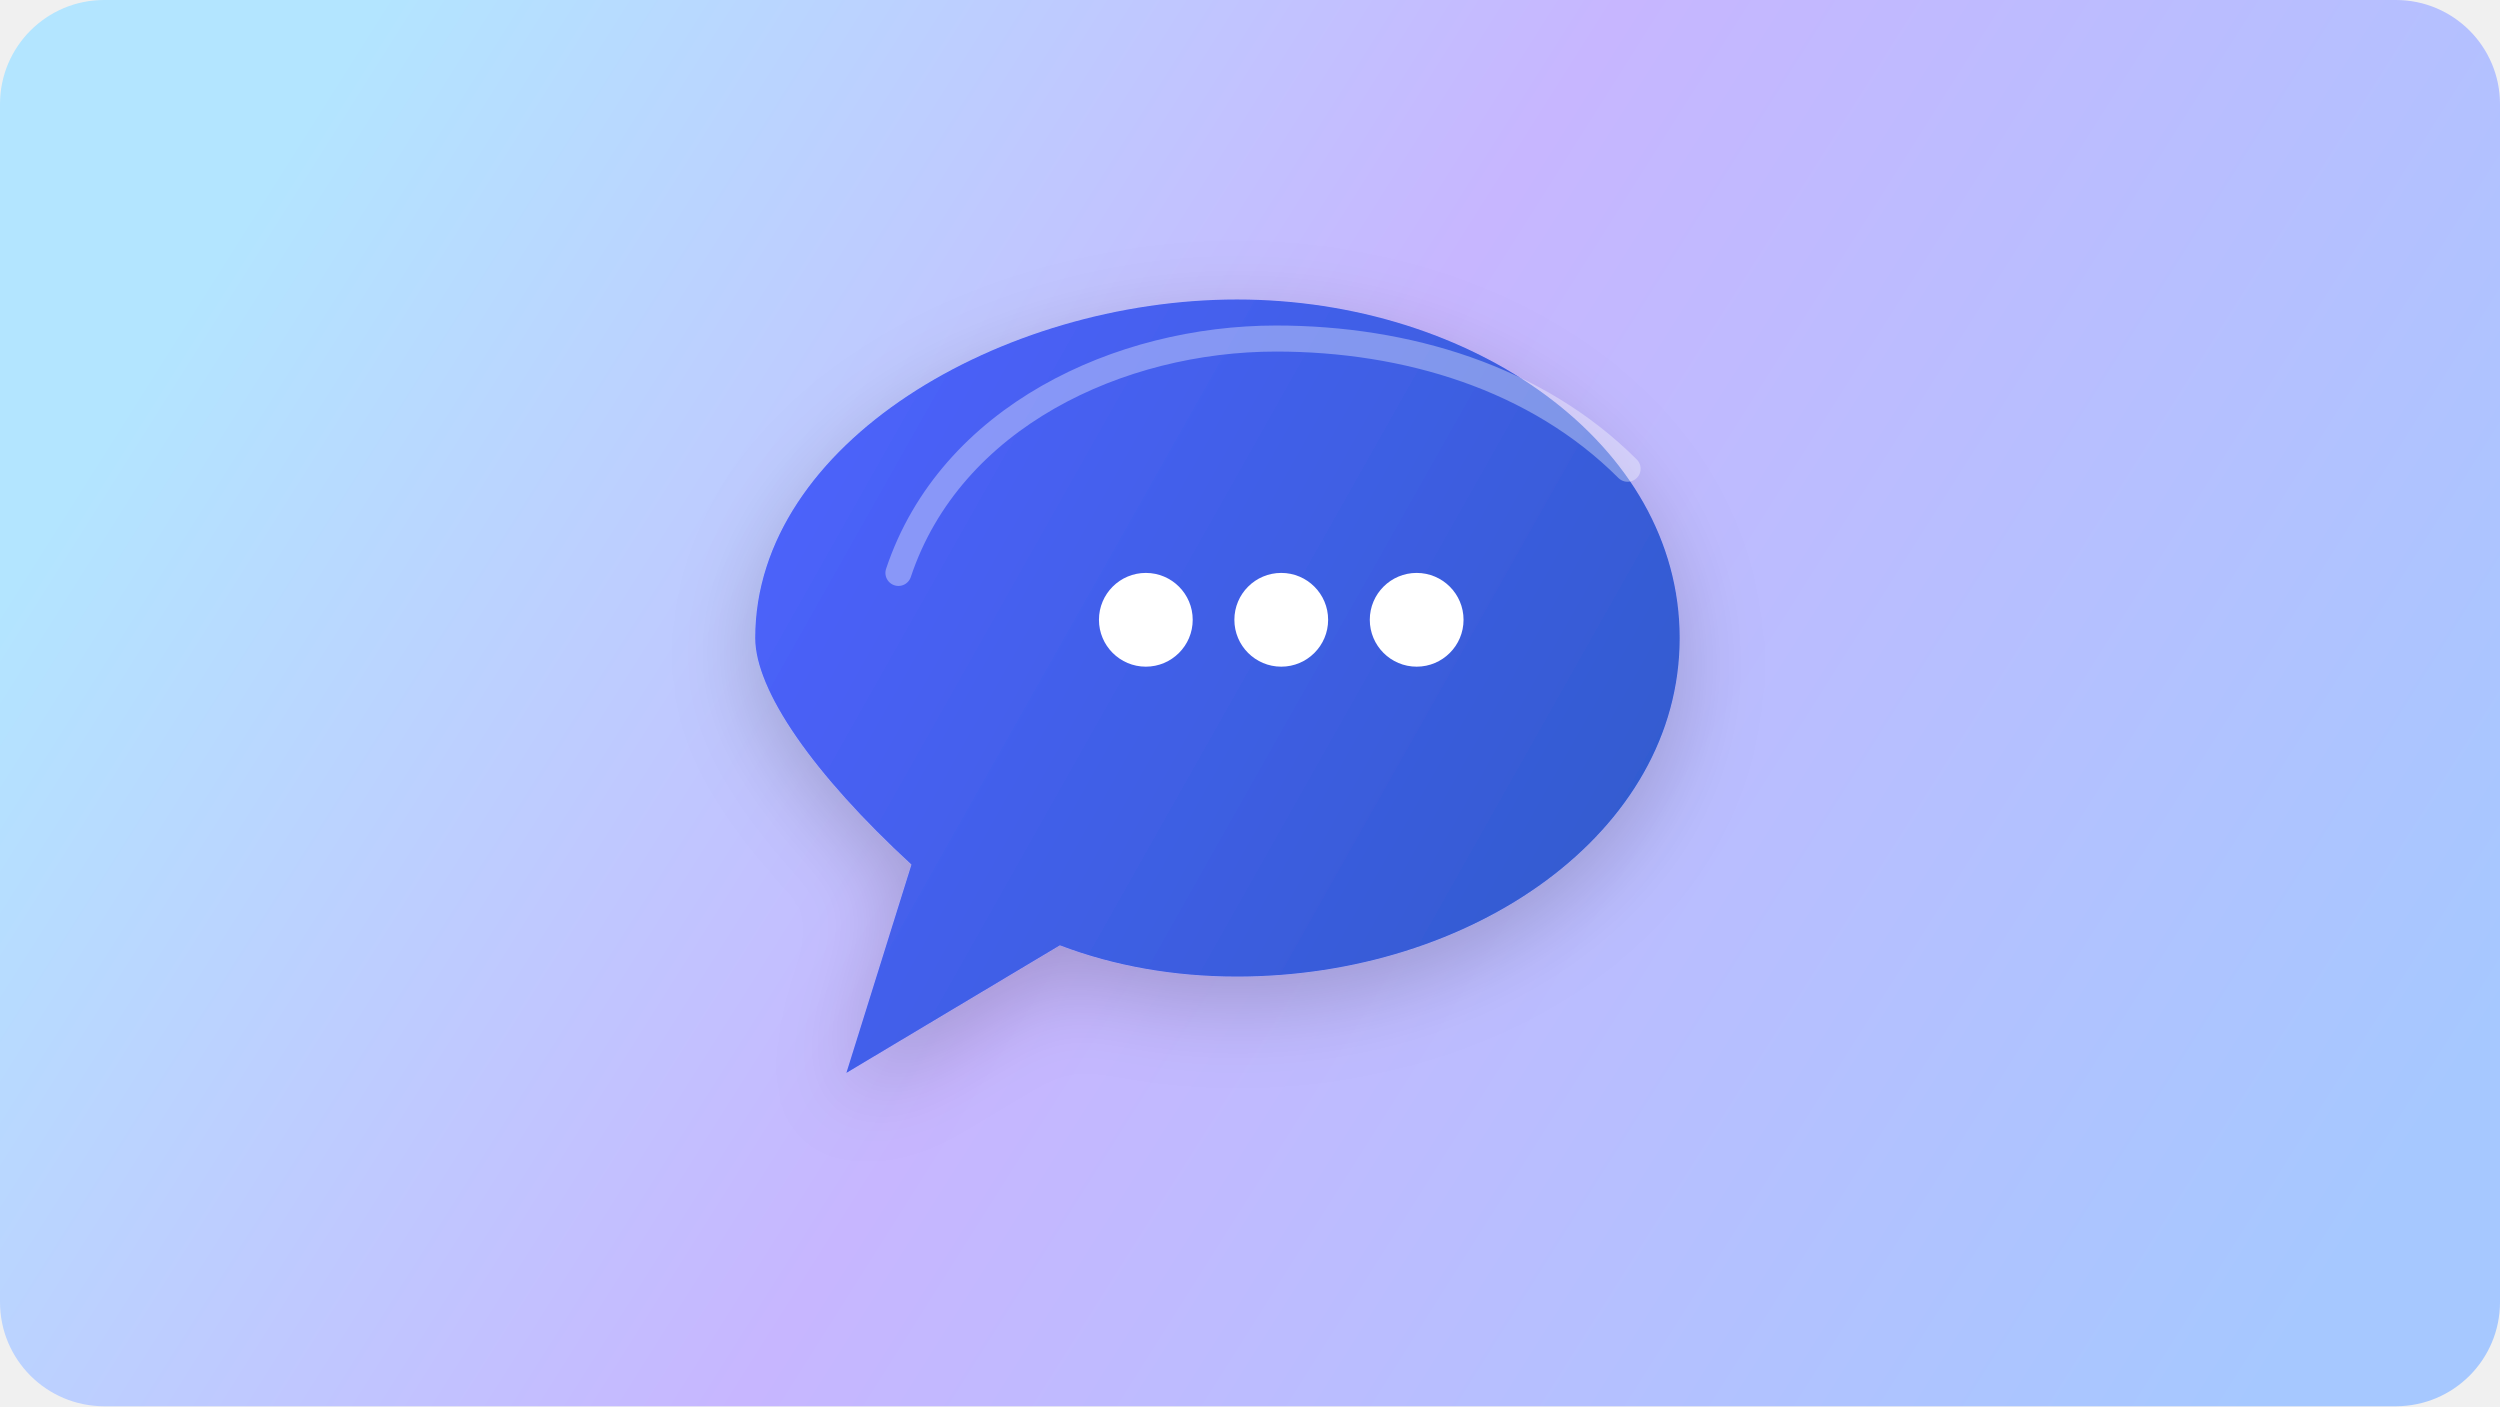
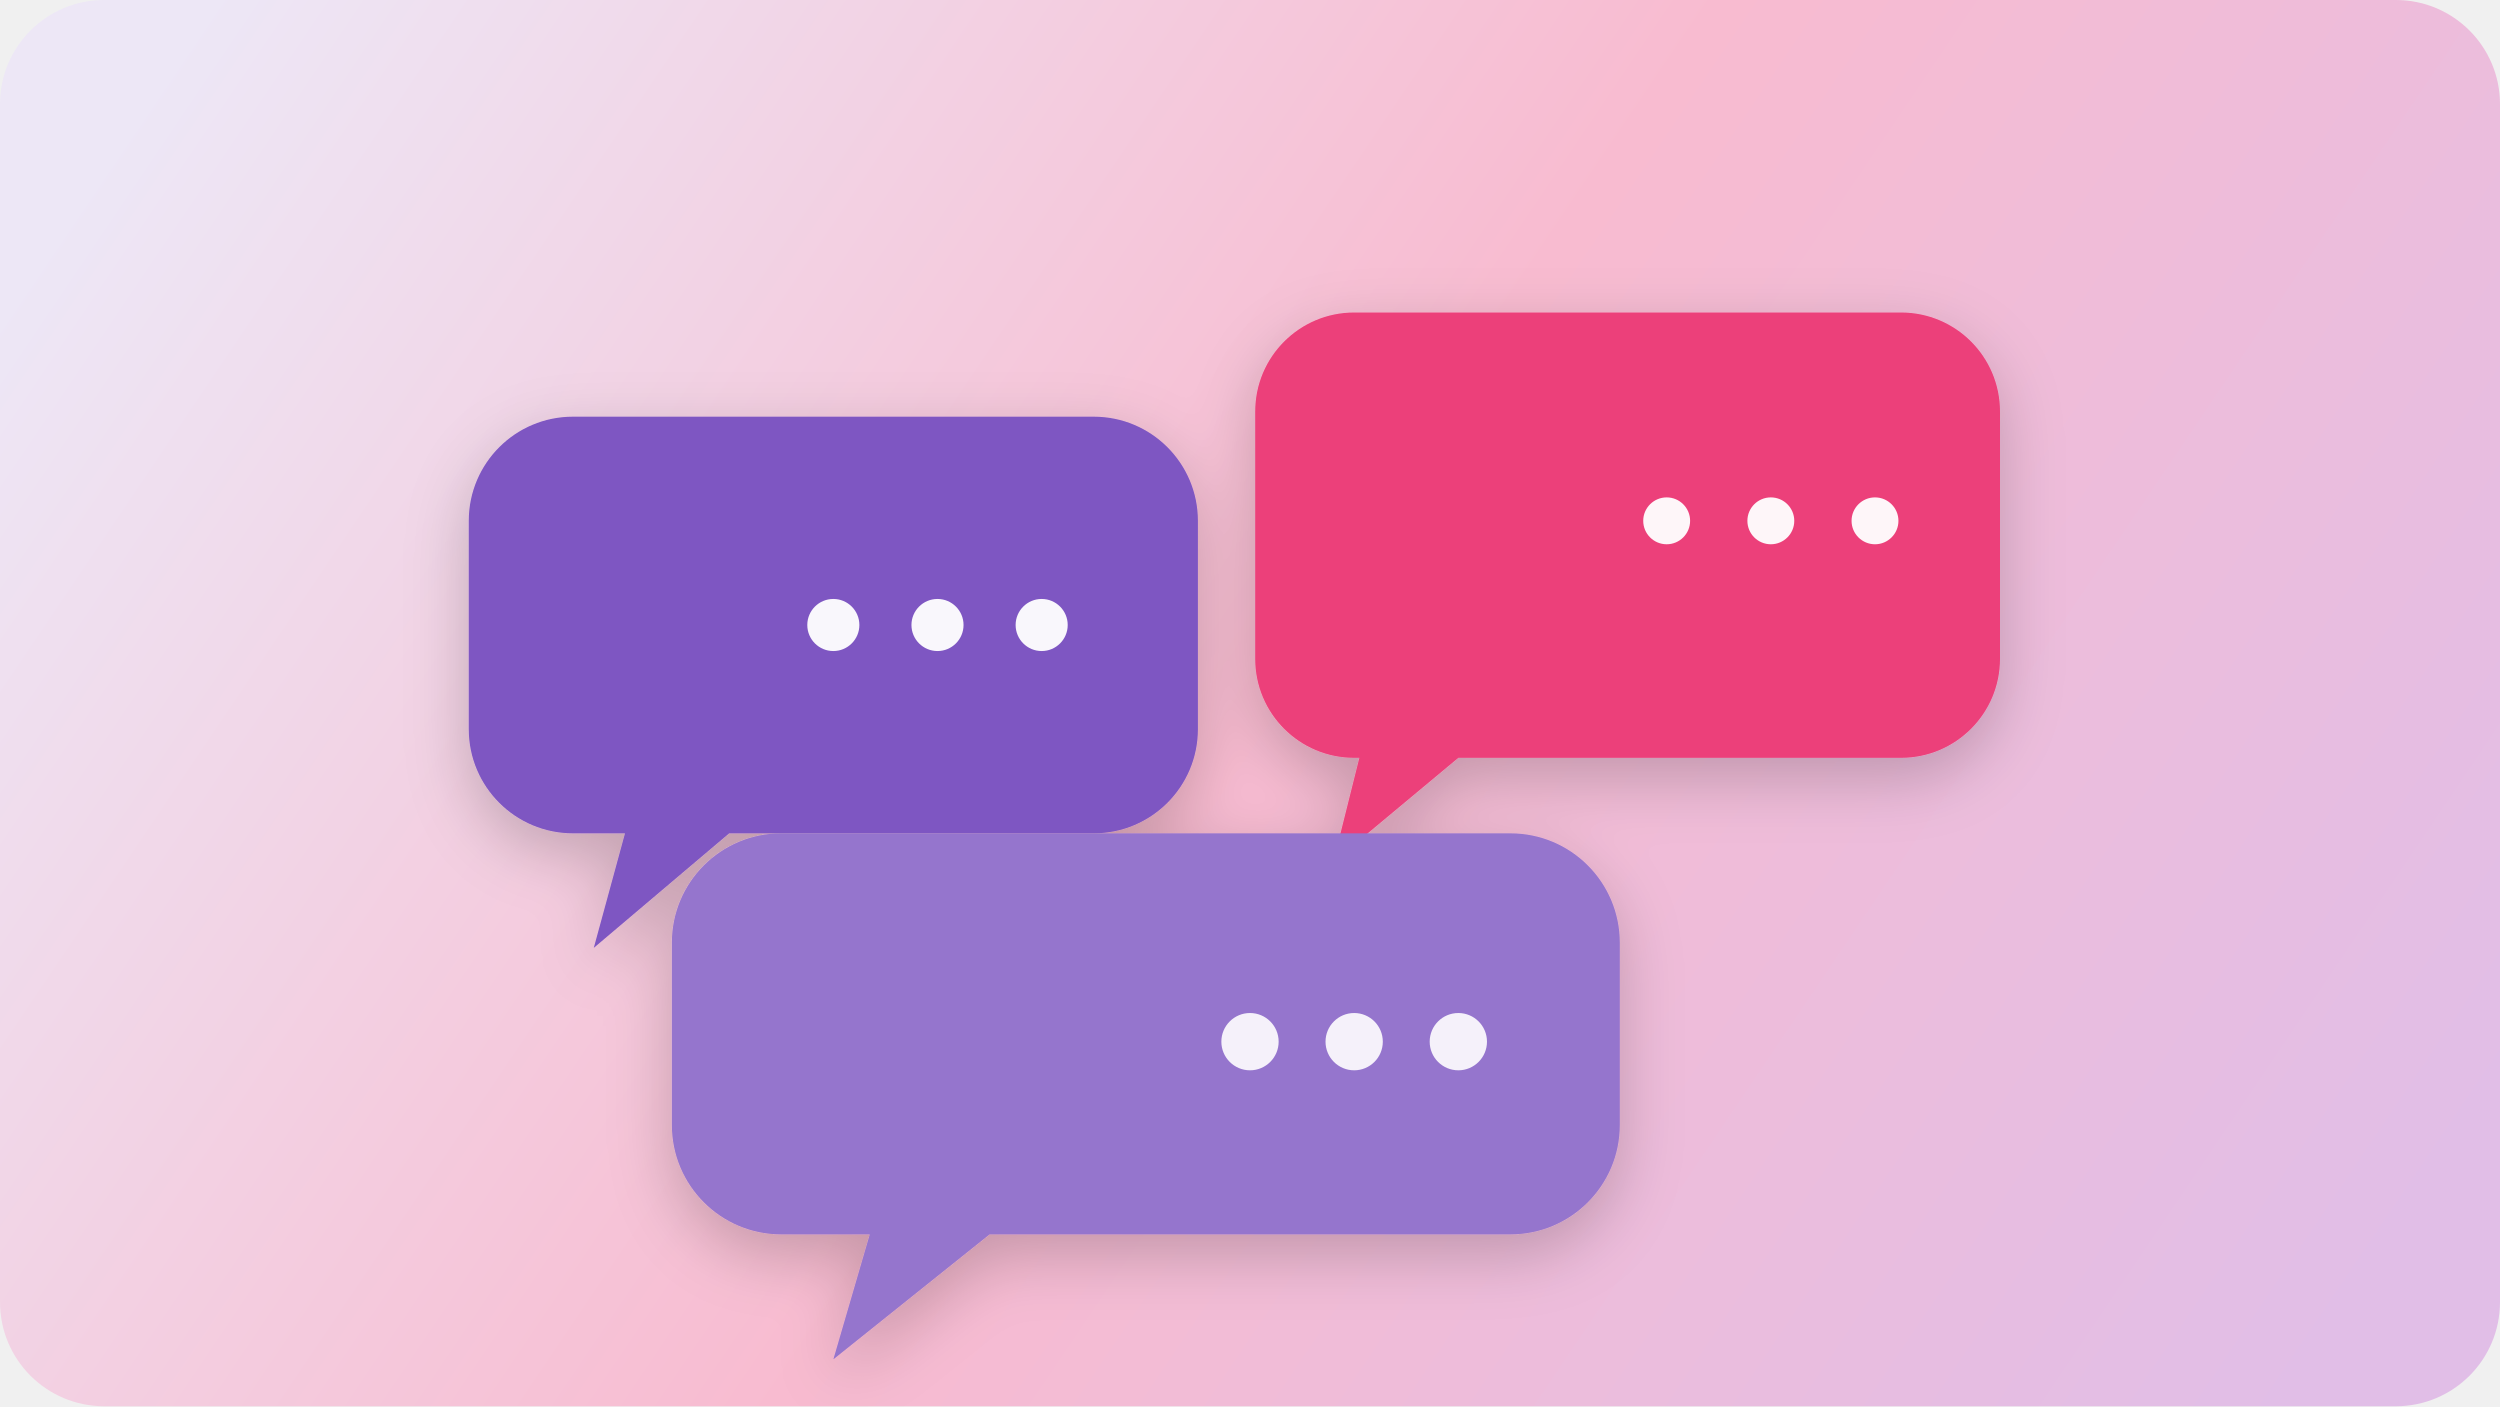
<svg xmlns="http://www.w3.org/2000/svg" width="960" height="540" viewBox="0 0 960 540" fill="none">
  <defs>
-     <linearGradient id="bg" x1="120" y1="40" x2="880" y2="520" gradientUnits="userSpaceOnUse">
-       <stop stop-color="#B3E5FF" />
-       <stop offset="0.45" stop-color="#C7B6FF" />
-       <stop offset="1" stop-color="#A6C8FF" />
+     <linearGradient id="fb-bg" x1="80" y1="0" x2="880" y2="540" gradientUnits="userSpaceOnUse">
+       <stop stop-color="#EDE7F6" />
+       <stop offset="0.5" stop-color="#F8BBD0" />
+       <stop offset="1" stop-color="#E1BEE7" />
    </linearGradient>
-     <linearGradient id="bubble" x1="300" y1="120" x2="690" y2="340" gradientUnits="userSpaceOnUse">
-       <stop stop-color="#4F63FF" />
-       <stop offset="1" stop-color="#2E59C8" />
+     <linearGradient id="fb-b1" x1="200" y1="140" x2="420" y2="320">
+       <stop stop-color="#7E57C2" />
+       <stop offset="1" stop-color="#5E35B1" />
    </linearGradient>
-     <filter id="softShadow" x="-20%" y="-20%" width="140%" height="140%">
-       <feDropShadow dx="0" dy="10" stdDeviation="16" flood-opacity="0.18" />
+     <linearGradient id="fb-b2" x1="480" y1="100" x2="760" y2="300">
+       <stop stop-color="#EC407A" />
+       <stop offset="1" stop-color="#AD1457" />
+     </linearGradient>
+     <linearGradient id="fb-b3" x1="280" y1="300" x2="620" y2="480">
+       <stop stop-color="#9575CD" />
+       <stop offset="1" stop-color="#6A1B9A" />
+     </linearGradient>
+     <filter id="fb-sh" x="-15%" y="-15%" width="130%" height="130%">
+       <feDropShadow dx="0" dy="8" stdDeviation="12" flood-opacity="0.2" />
    </filter>
  </defs>
-   <rect x="0" y="0" width="960" height="540" rx="40" fill="url(#bg)" />
-   <g filter="url(#softShadow)">
-     <path d="M475 115C565 115 645 170 645 245C645 320 565 375 475 375C451 375 428 371 407 363L325 412L350 332C312 297 290 265 290 245C290 170 385 115 475 115Z" fill="url(#bubble)" />
+   <rect width="960" height="540" rx="40" fill="url(#fb-bg)" />
+   <g filter="url(#fb-sh)">
+     <path d="M220 160h200a40 40 0 0140 40v80a40 40 0 01-40 40H280l-52 44 12-44h-20a40 40 0 01-40-40v-80a40 40 0 0140-40z" fill="url(#fb-b1)" />
+     <path d="M520 120h210a38 38 0 0138 38v95a38 38 0 01-38 38H560l-48 40 10-40h-2a38 38 0 01-38-38v-95a38 38 0 0138-38z" fill="url(#fb-b2)" />
+     <path d="M300 320h280a42 42 0 0142 42v70a42 42 0 01-42 42H380l-60 48 14-48h-34a42 42 0 01-42-42v-70a42 42 0 0142-42z" fill="url(#fb-b3)" />
  </g>
-   <g>
-     <circle cx="440" cy="238" r="18" fill="white" />
-     <circle cx="492" cy="238" r="18" fill="white" />
-     <circle cx="544" cy="238" r="18" fill="white" />
-   </g>
-   <path d="M345 220C365 160 430 130 490 130C540 130 590 145 625 180" stroke="white" stroke-opacity="0.35" stroke-width="10" stroke-linecap="round" />
+   <circle cx="320" cy="240" r="10" fill="#fff" opacity="0.95" />
+   <circle cx="360" cy="240" r="10" fill="#fff" opacity="0.95" />
+   <circle cx="400" cy="240" r="10" fill="#fff" opacity="0.95" />
+   <circle cx="640" cy="200" r="9" fill="#fff" opacity="0.95" />
+   <circle cx="680" cy="200" r="9" fill="#fff" opacity="0.95" />
+   <circle cx="720" cy="200" r="9" fill="#fff" opacity="0.95" />
+   <circle cx="480" cy="400" r="11" fill="#fff" opacity="0.9" />
+   <circle cx="520" cy="400" r="11" fill="#fff" opacity="0.9" />
+   <circle cx="560" cy="400" r="11" fill="#fff" opacity="0.9" />
</svg>
